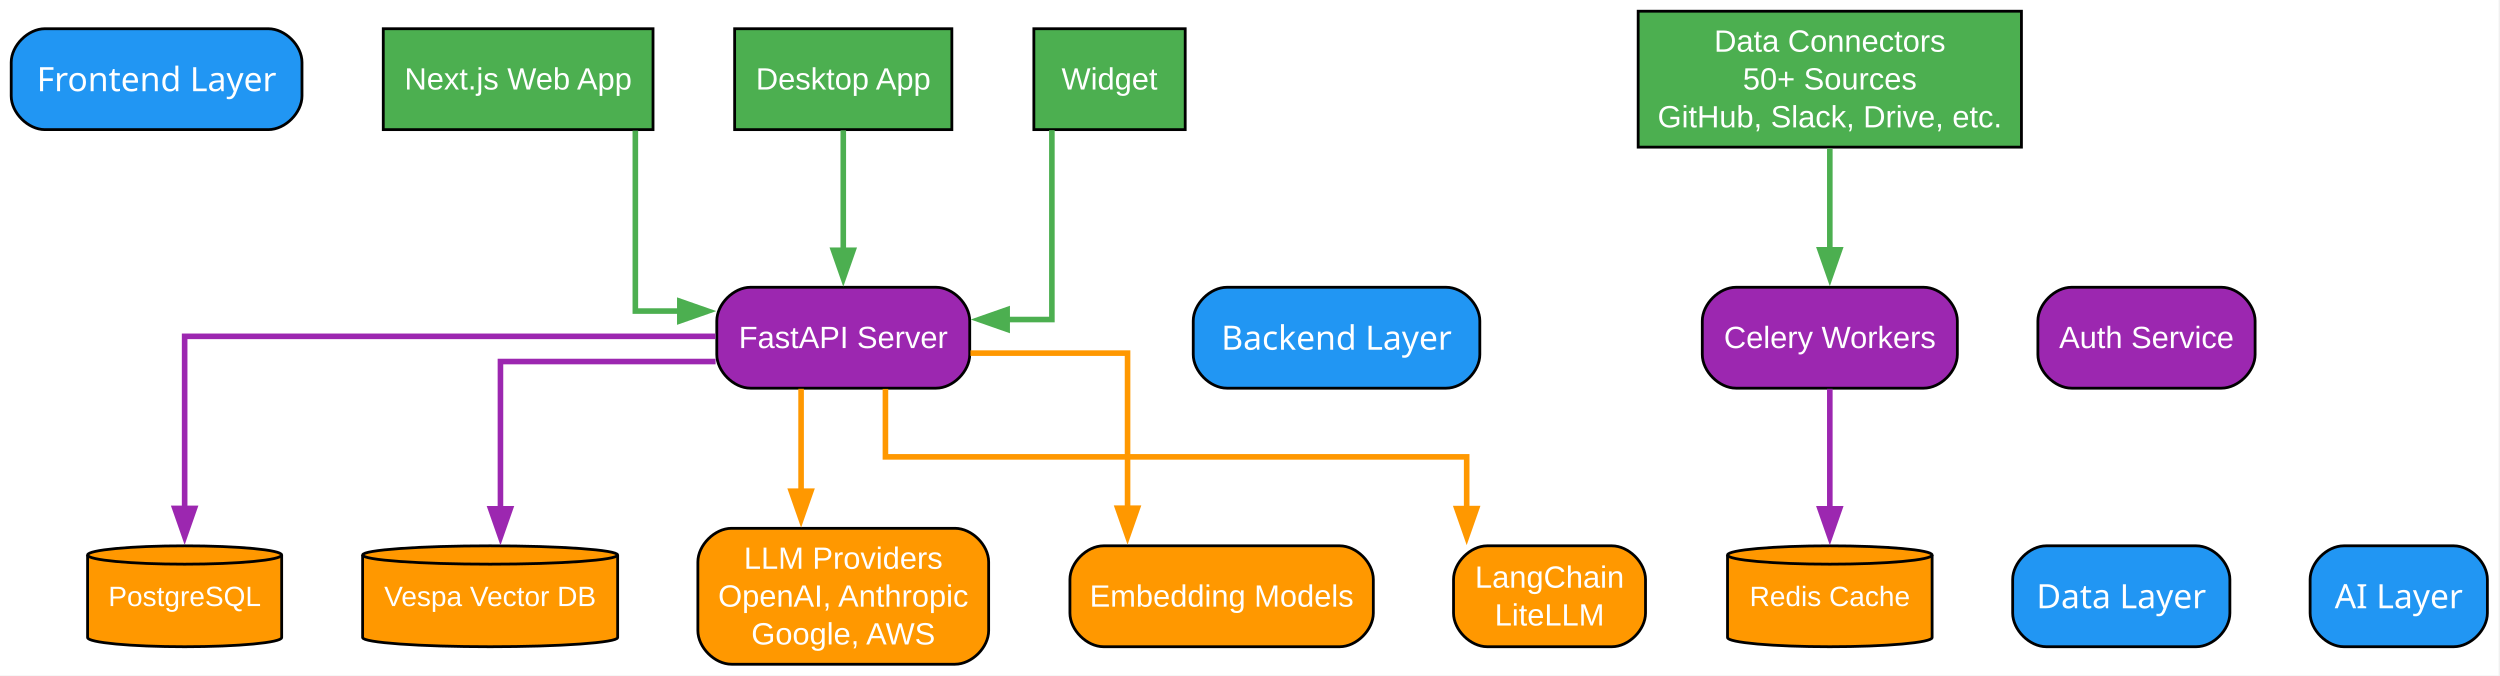
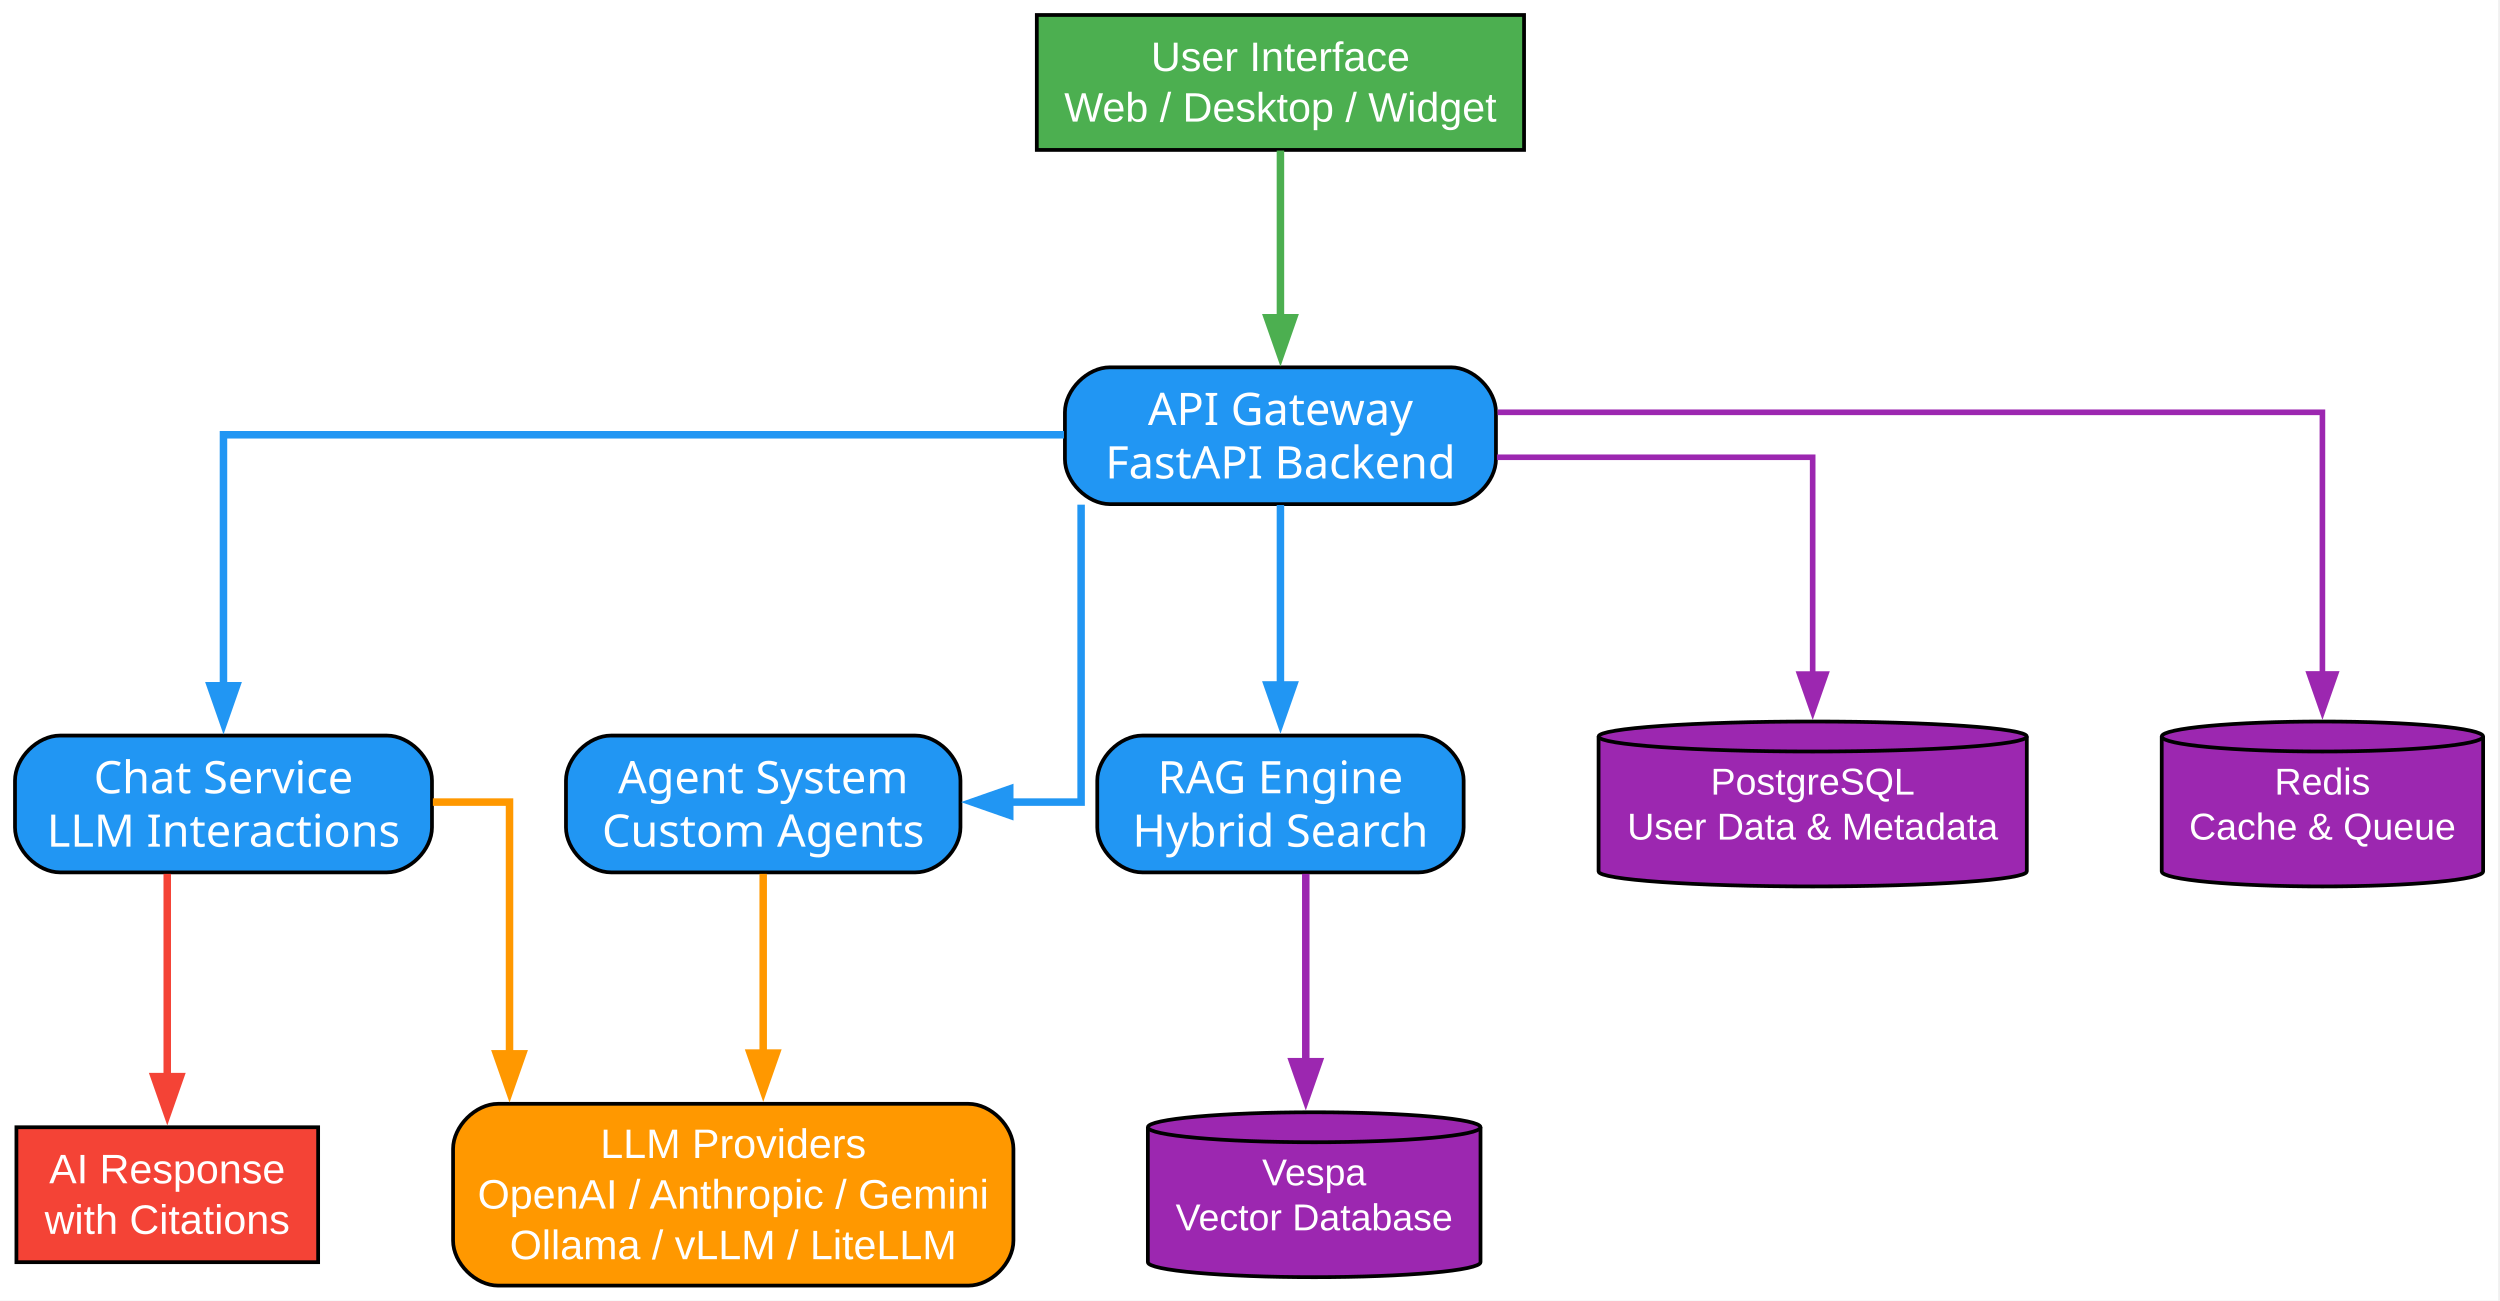
- <svg xmlns="http://www.w3.org/2000/svg" width="892pt" height="241pt" viewBox="0.00 0.00 892.00 241.00">
-   <g id="graph0" class="graph" transform="scale(1 1) rotate(0) translate(4 237)">
-     <polygon fill="white" stroke="none" points="-4,4 -4,-237 887.5,-237 887.5,4 -4,4" />
+ <svg xmlns="http://www.w3.org/2000/svg" width="667pt" height="347pt" viewBox="0.00 0.00 667.00 347.00">
+   <g id="graph0" class="graph" transform="scale(1 1) rotate(0) translate(4 343)">
+     <polygon fill="white" stroke="none" points="-4,4 -4,-343 662.5,-343 662.5,4 -4,4" />
    <g id="node1" class="node">
-       <path fill="#2196f3" stroke="black" d="M91.75,-226.75C91.75,-226.75 12,-226.75 12,-226.75 6,-226.75 0,-220.75 0,-214.75 0,-214.75 0,-202.75 0,-202.75 0,-196.75 6,-190.75 12,-190.75 12,-190.75 91.75,-190.75 91.75,-190.75 97.75,-190.75 103.75,-196.75 103.75,-202.75 103.75,-202.75 103.75,-214.75 103.75,-214.75 103.75,-220.75 97.75,-226.75 91.75,-226.75" />
-       <text xml:space="preserve" text-anchor="middle" x="51.88" y="-204.47" font-family="Arial Bold" font-size="12.00" fill="white">Frontend Layer</text>
+       <polygon fill="#4caf50" stroke="black" points="402.62,-339 272.62,-339 272.62,-303 402.62,-303 402.62,-339" />
+       <text xml:space="preserve" text-anchor="middle" x="337.62" y="-324.05" font-family="Arial" font-size="11.00" fill="white">User Interface</text>
+       <text xml:space="preserve" text-anchor="middle" x="337.62" y="-310.55" font-family="Arial" font-size="11.00" fill="white">Web / Desktop / Widget</text>
    </g>
    <g id="node2" class="node">
-       <polygon fill="#4caf50" stroke="black" points="229,-226.75 132.75,-226.75 132.75,-190.75 229,-190.75 229,-226.75" />
-       <text xml:space="preserve" text-anchor="middle" x="180.88" y="-205.05" font-family="Arial" font-size="11.00" fill="white">Next.js Web App</text>
+       <path fill="#2196f3" stroke="black" d="M383.12,-245C383.12,-245 292.12,-245 292.12,-245 286.12,-245 280.12,-239 280.12,-233 280.12,-233 280.12,-220.5 280.12,-220.5 280.12,-214.5 286.12,-208.5 292.12,-208.5 292.12,-208.5 383.12,-208.5 383.12,-208.5 389.12,-208.5 395.12,-214.5 395.12,-220.5 395.12,-220.5 395.12,-233 395.12,-233 395.12,-239 389.12,-245 383.12,-245" />
+       <text xml:space="preserve" text-anchor="middle" x="337.62" y="-229.6" font-family="Arial Bold" font-size="12.00" fill="white">API Gateway</text>
+       <text xml:space="preserve" text-anchor="middle" x="337.62" y="-215.35" font-family="Arial Bold" font-size="12.00" fill="white">FastAPI Backend</text>
+     </g>
+     <g id="edge1" class="edge">
+       <path fill="none" stroke="#4caf50" stroke-width="2" d="M337.62,-302.83C337.62,-302.83 337.62,-258.22 337.62,-258.22" />
+       <polygon fill="#4caf50" stroke="#4caf50" stroke-width="2" points="341.13,-258.22 337.63,-248.22 334.13,-258.22 341.13,-258.22" />
+     </g>
+     <g id="node3" class="node">
+       <path fill="#2196f3" stroke="black" d="M99.25,-146.75C99.25,-146.75 12,-146.75 12,-146.75 6,-146.75 0,-140.75 0,-134.75 0,-134.75 0,-122.25 0,-122.25 0,-116.25 6,-110.25 12,-110.25 12,-110.25 99.25,-110.25 99.25,-110.25 105.25,-110.25 111.25,-116.25 111.25,-122.25 111.25,-122.25 111.25,-134.75 111.25,-134.75 111.25,-140.75 105.25,-146.75 99.25,-146.75" />
+       <text xml:space="preserve" text-anchor="middle" x="55.62" y="-131.35" font-family="Arial Bold" font-size="12.00" fill="white">Chat Service</text>
+       <text xml:space="preserve" text-anchor="middle" x="55.62" y="-117.1" font-family="Arial Bold" font-size="12.00" fill="white">LLM Interactions</text>
+     </g>
+     <g id="edge2" class="edge">
+       <path fill="none" stroke="#2196f3" stroke-width="2" d="M279.88,-227C197.37,-227 55.62,-227 55.62,-227 55.62,-227 55.62,-160.05 55.62,-160.05" />
+       <polygon fill="#2196f3" stroke="#2196f3" stroke-width="2" points="59.13,-160.05 55.63,-150.05 52.13,-160.05 59.13,-160.05" />
+     </g>
+     <g id="node4" class="node">
+       <path fill="#2196f3" stroke="black" d="M374.5,-146.75C374.5,-146.75 300.75,-146.75 300.75,-146.75 294.75,-146.75 288.75,-140.75 288.75,-134.75 288.75,-134.75 288.75,-122.25 288.75,-122.25 288.75,-116.25 294.75,-110.25 300.75,-110.25 300.75,-110.25 374.5,-110.25 374.5,-110.25 380.5,-110.25 386.5,-116.25 386.5,-122.25 386.5,-122.25 386.5,-134.75 386.5,-134.75 386.5,-140.75 380.5,-146.75 374.5,-146.75" />
+       <text xml:space="preserve" text-anchor="middle" x="337.62" y="-131.35" font-family="Arial Bold" font-size="12.00" fill="white">RAG Engine</text>
+       <text xml:space="preserve" text-anchor="middle" x="337.62" y="-117.1" font-family="Arial Bold" font-size="12.00" fill="white">Hybrid Search</text>
+     </g>
+     <g id="edge3" class="edge">
+       <path fill="none" stroke="#2196f3" stroke-width="2" d="M337.62,-208.27C337.62,-208.27 337.62,-160.26 337.62,-160.26" />
+       <polygon fill="#2196f3" stroke="#2196f3" stroke-width="2" points="341.13,-160.26 337.63,-150.26 334.13,-160.26 341.13,-160.26" />
+     </g>
+     <g id="node5" class="node">
+       <path fill="#2196f3" stroke="black" d="M240.25,-146.75C240.25,-146.75 159,-146.75 159,-146.75 153,-146.75 147,-140.75 147,-134.75 147,-134.75 147,-122.25 147,-122.25 147,-116.25 153,-110.25 159,-110.25 159,-110.25 240.25,-110.25 240.25,-110.25 246.25,-110.25 252.25,-116.25 252.25,-122.25 252.25,-122.25 252.25,-134.75 252.25,-134.75 252.25,-140.75 246.25,-146.75 240.25,-146.75" />
+       <text xml:space="preserve" text-anchor="middle" x="199.62" y="-131.35" font-family="Arial Bold" font-size="12.00" fill="white">Agent System</text>
+       <text xml:space="preserve" text-anchor="middle" x="199.62" y="-117.1" font-family="Arial Bold" font-size="12.00" fill="white">Custom Agents</text>
+     </g>
+     <g id="edge4" class="edge">
+       <path fill="none" stroke="#2196f3" stroke-width="2" d="M284.44,-208.36C284.44,-180.05 284.44,-129 284.44,-129 284.44,-129 265.4,-129 265.4,-129" />
+       <polygon fill="#2196f3" stroke="#2196f3" stroke-width="2" points="265.4,-125.5 255.4,-129 265.4,-132.5 265.4,-125.5" />
+     </g>
+     <g id="node7" class="node">
+       <path fill="#9c27b0" stroke="black" d="M536.75,-146.5C536.75,-148.71 511.15,-150.5 479.62,-150.5 448.1,-150.5 422.5,-148.71 422.5,-146.5 422.5,-146.5 422.5,-110.5 422.5,-110.5 422.5,-108.29 448.1,-106.5 479.62,-106.5 511.15,-106.5 536.75,-108.29 536.75,-110.5 536.75,-110.5 536.75,-146.5 536.75,-146.5" />
+       <path fill="none" stroke="black" d="M536.75,-146.5C536.75,-144.29 511.15,-142.5 479.62,-142.5 448.1,-142.5 422.5,-144.29 422.5,-146.5" />
+       <text xml:space="preserve" text-anchor="middle" x="479.62" y="-131" font-family="Arial" font-size="10.00" fill="white">PostgreSQL</text>
+       <text xml:space="preserve" text-anchor="middle" x="479.62" y="-119" font-family="Arial" font-size="10.00" fill="white">User Data &amp; Metadata</text>
+     </g>
+     <g id="edge9" class="edge">
+       <path fill="none" stroke="#9c27b0" stroke-width="1.5" d="M395.38,-221C434.7,-221 479.62,-221 479.62,-221 479.62,-221 479.62,-163.16 479.62,-163.16" />
+       <polygon fill="#9c27b0" stroke="#9c27b0" stroke-width="1.5" points="483.13,-163.16 479.63,-153.16 476.13,-163.16 483.13,-163.16" />
+     </g>
+     <g id="node9" class="node">
+       <path fill="#9c27b0" stroke="black" d="M658.5,-146.5C658.5,-148.71 639.28,-150.5 615.62,-150.5 591.97,-150.5 572.75,-148.71 572.75,-146.5 572.75,-146.5 572.75,-110.5 572.75,-110.5 572.75,-108.29 591.97,-106.5 615.62,-106.5 639.28,-106.5 658.5,-108.29 658.5,-110.5 658.5,-110.5 658.5,-146.5 658.5,-146.5" />
+       <path fill="none" stroke="black" d="M658.5,-146.5C658.5,-144.29 639.28,-142.5 615.62,-142.5 591.97,-142.5 572.75,-144.29 572.75,-146.5" />
+       <text xml:space="preserve" text-anchor="middle" x="615.62" y="-131" font-family="Arial" font-size="10.00" fill="white">Redis</text>
+       <text xml:space="preserve" text-anchor="middle" x="615.62" y="-119" font-family="Arial" font-size="10.00" fill="white">Cache &amp; Queue</text>
+     </g>
+     <g id="edge10" class="edge">
+       <path fill="none" stroke="#9c27b0" stroke-width="1.5" d="M395.56,-233C477.04,-233 615.62,-233 615.62,-233 615.62,-233 615.62,-163.19 615.62,-163.19" />
+       <polygon fill="#9c27b0" stroke="#9c27b0" stroke-width="1.5" points="619.13,-163.19 615.63,-153.19 612.13,-163.19 619.13,-163.19" />
    </g>
    <g id="node6" class="node">
-       <path fill="#9c27b0" stroke="black" d="M330,-134.5C330,-134.5 263.75,-134.5 263.75,-134.5 257.75,-134.5 251.75,-128.5 251.75,-122.5 251.75,-122.5 251.75,-110.5 251.75,-110.5 251.75,-104.5 257.75,-98.5 263.75,-98.5 263.75,-98.5 330,-98.5 330,-98.5 336,-98.5 342,-104.5 342,-110.5 342,-110.5 342,-122.5 342,-122.5 342,-128.5 336,-134.5 330,-134.5" />
-       <text xml:space="preserve" text-anchor="middle" x="296.88" y="-112.8" font-family="Arial" font-size="11.00" fill="white">FastAPI Server</text>
+       <path fill="#ff9800" stroke="black" d="M254.38,-48.5C254.38,-48.5 128.88,-48.5 128.88,-48.5 122.88,-48.5 116.88,-42.5 116.88,-36.5 116.88,-36.5 116.88,-12 116.88,-12 116.88,-6 122.88,0 128.88,0 128.88,0 254.38,0 254.38,0 260.38,0 266.38,-6 266.38,-12 266.38,-12 266.38,-36.5 266.38,-36.5 266.38,-42.5 260.38,-48.5 254.38,-48.5" />
+       <text xml:space="preserve" text-anchor="middle" x="191.62" y="-34.05" font-family="Arial" font-size="11.00" fill="white">LLM Providers</text>
+       <text xml:space="preserve" text-anchor="middle" x="191.62" y="-20.55" font-family="Arial" font-size="11.00" fill="white">OpenAI / Anthropic / Gemini</text>
+       <text xml:space="preserve" text-anchor="middle" x="191.62" y="-7.05" font-family="Arial" font-size="11.00" fill="white">Ollama / vLLM / LiteLLM</text>
    </g>
-     <g id="edge1" class="edge">
-       <path fill="none" stroke="#4caf50" stroke-width="2" d="M222.69,-190.39C222.69,-166.01 222.69,-126 222.69,-126 222.69,-126 238.56,-126 238.56,-126" />
-       <polygon fill="#4caf50" stroke="#4caf50" stroke-width="2" points="238.56,-129.5 248.56,-126 238.56,-122.5 238.56,-129.5" />
-     </g>
-     <g id="node3" class="node">
-       <polygon fill="#4caf50" stroke="black" points="335.62,-226.75 258.12,-226.75 258.12,-190.75 335.62,-190.75 335.62,-226.75" />
-       <text xml:space="preserve" text-anchor="middle" x="296.88" y="-205.05" font-family="Arial" font-size="11.00" fill="white">Desktop App</text>
-     </g>
-     <g id="edge2" class="edge">
-       <path fill="none" stroke="#4caf50" stroke-width="2" d="M296.88,-190.52C296.88,-190.52 296.88,-147.71 296.88,-147.71" />
-       <polygon fill="#4caf50" stroke="#4caf50" stroke-width="2" points="300.38,-147.71 296.88,-137.71 293.38,-147.71 300.38,-147.71" />
-     </g>
-     <g id="node4" class="node">
-       <polygon fill="#4caf50" stroke="black" points="418.88,-226.75 364.88,-226.75 364.88,-190.75 418.88,-190.75 418.88,-226.75" />
-       <text xml:space="preserve" text-anchor="middle" x="391.88" y="-205.05" font-family="Arial" font-size="11.00" fill="white">Widget</text>
-     </g>
-     <g id="edge3" class="edge">
-       <path fill="none" stroke="#4caf50" stroke-width="2" d="M371.31,-190.56C371.31,-165.39 371.31,-123 371.31,-123 371.31,-123 355.35,-123 355.35,-123" />
-       <polygon fill="#4caf50" stroke="#4caf50" stroke-width="2" points="355.35,-119.5 345.35,-123 355.35,-126.5 355.35,-119.5" />
-     </g>
-     <g id="node5" class="node">
-       <path fill="#2196f3" stroke="black" d="M512,-134.5C512,-134.5 433.75,-134.5 433.75,-134.5 427.75,-134.5 421.75,-128.5 421.75,-122.5 421.75,-122.5 421.75,-110.5 421.75,-110.5 421.75,-104.5 427.75,-98.5 433.75,-98.5 433.75,-98.5 512,-98.5 512,-98.5 518,-98.5 524,-104.5 524,-110.5 524,-110.5 524,-122.5 524,-122.5 524,-128.5 518,-134.5 512,-134.5" />
-       <text xml:space="preserve" text-anchor="middle" x="472.88" y="-112.22" font-family="Arial Bold" font-size="12.00" fill="white">Backend Layer</text>
+     <g id="edge5" class="edge">
+       <path fill="none" stroke="#ff9800" stroke-width="2" d="M111.49,-129C123.12,-129 131.94,-129 131.94,-129 131.94,-129 131.94,-61.84 131.94,-61.84" />
+       <polygon fill="#ff9800" stroke="#ff9800" stroke-width="2" points="135.44,-61.84 131.94,-51.84 128.44,-61.84 135.44,-61.84" />
    </g>
    <g id="node10" class="node">
-       <path fill="#ff9800" stroke="black" d="M96.5,-38.98C96.5,-40.78 80.98,-42.25 61.88,-42.25 42.77,-42.25 27.25,-40.78 27.25,-38.98 27.25,-38.98 27.25,-9.52 27.25,-9.52 27.25,-7.72 42.77,-6.25 61.88,-6.25 80.98,-6.25 96.5,-7.72 96.5,-9.52 96.5,-9.52 96.5,-38.98 96.5,-38.98" />
-       <path fill="none" stroke="black" d="M96.5,-38.98C96.5,-37.17 80.98,-35.7 61.88,-35.7 42.77,-35.7 27.25,-37.17 27.25,-38.98" />
-       <text xml:space="preserve" text-anchor="middle" x="61.88" y="-20.75" font-family="Arial" font-size="10.00" fill="white">PostgreSQL</text>
+       <polygon fill="#f44336" stroke="black" points="80.88,-42.25 0.38,-42.25 0.38,-6.25 80.88,-6.25 80.88,-42.25" />
+       <text xml:space="preserve" text-anchor="middle" x="40.62" y="-27.3" font-family="Arial" font-size="11.00" fill="white">AI Response</text>
+       <text xml:space="preserve" text-anchor="middle" x="40.62" y="-13.8" font-family="Arial" font-size="11.00" fill="white">with Citations</text>
    </g>
-     <g id="edge4" class="edge">
-       <path fill="none" stroke="#9c27b0" stroke-width="2" d="M251.29,-117C182.95,-117 61.88,-117 61.88,-117 61.88,-117 61.88,-55.6 61.88,-55.6" />
-       <polygon fill="#9c27b0" stroke="#9c27b0" stroke-width="2" points="65.38,-55.6 61.88,-45.6 58.38,-55.6 65.38,-55.6" />
+     <g id="edge8" class="edge">
+       <path fill="none" stroke="#f44336" stroke-width="2" d="M40.62,-109.86C40.62,-109.86 40.62,-55.75 40.62,-55.75" />
+       <polygon fill="#f44336" stroke="#f44336" stroke-width="2" points="44.13,-55.75 40.63,-45.75 37.13,-55.75 44.13,-55.75" />
    </g>
-     <g id="node12" class="node">
-       <path fill="#ff9800" stroke="black" d="M216.38,-38.98C216.38,-40.78 195.98,-42.25 170.88,-42.25 145.77,-42.25 125.38,-40.78 125.38,-38.98 125.38,-38.98 125.38,-9.52 125.38,-9.52 125.38,-7.72 145.77,-6.25 170.88,-6.25 195.98,-6.25 216.38,-7.72 216.38,-9.52 216.38,-9.52 216.38,-38.98 216.38,-38.98" />
-       <path fill="none" stroke="black" d="M216.38,-38.98C216.38,-37.17 195.98,-35.7 170.88,-35.7 145.77,-35.7 125.38,-37.17 125.38,-38.98" />
-       <text xml:space="preserve" text-anchor="middle" x="170.88" y="-20.75" font-family="Arial" font-size="10.00" fill="white">Vespa Vector DB</text>
+     <g id="node8" class="node">
+       <path fill="#9c27b0" stroke="black" d="M391,-42.25C391,-44.46 371.11,-46.25 346.62,-46.25 322.14,-46.25 302.25,-44.46 302.25,-42.25 302.25,-42.25 302.25,-6.25 302.25,-6.25 302.25,-4.04 322.14,-2.25 346.62,-2.25 371.11,-2.25 391,-4.04 391,-6.25 391,-6.25 391,-42.25 391,-42.25" />
+       <path fill="none" stroke="black" d="M391,-42.25C391,-40.04 371.11,-38.25 346.62,-38.25 322.14,-38.25 302.25,-40.04 302.25,-42.25" />
+       <text xml:space="preserve" text-anchor="middle" x="346.62" y="-26.75" font-family="Arial" font-size="10.00" fill="white">Vespa</text>
+       <text xml:space="preserve" text-anchor="middle" x="346.62" y="-14.75" font-family="Arial" font-size="10.00" fill="white">Vector Database</text>
    </g>
    <g id="edge6" class="edge">
-       <path fill="none" stroke="#9c27b0" stroke-width="2" d="M251.33,-108C216.56,-108 174.56,-108 174.56,-108 174.56,-108 174.56,-55.45 174.56,-55.45" />
-       <polygon fill="#9c27b0" stroke="#9c27b0" stroke-width="2" points="178.06,-55.45 174.56,-45.45 171.06,-55.45 178.06,-55.45" />
-     </g>
-     <g id="node14" class="node">
-       <path fill="#ff9800" stroke="black" d="M336.75,-48.5C336.75,-48.5 257,-48.5 257,-48.5 251,-48.5 245,-42.5 245,-36.5 245,-36.5 245,-12 245,-12 245,-6 251,0 257,0 257,0 336.75,0 336.75,0 342.75,0 348.75,-6 348.75,-12 348.75,-12 348.75,-36.5 348.75,-36.5 348.75,-42.5 342.75,-48.5 336.75,-48.5" />
-       <text xml:space="preserve" text-anchor="middle" x="296.88" y="-34.05" font-family="Arial" font-size="11.00" fill="white">LLM Providers</text>
-       <text xml:space="preserve" text-anchor="middle" x="296.88" y="-20.55" font-family="Arial" font-size="11.00" fill="white">OpenAI, Anthropic</text>
-       <text xml:space="preserve" text-anchor="middle" x="296.88" y="-7.05" font-family="Arial" font-size="11.00" fill="white">Google, AWS</text>
+       <path fill="none" stroke="#9c27b0" stroke-width="2" d="M344.38,-109.86C344.38,-109.86 344.38,-59.74 344.38,-59.74" />
+       <polygon fill="#9c27b0" stroke="#9c27b0" stroke-width="2" points="347.88,-59.74 344.38,-49.74 340.88,-59.74 347.88,-59.74" />
    </g>
    <g id="edge7" class="edge">
-       <path fill="none" stroke="#ff9800" stroke-width="2" d="M281.83,-98.27C281.83,-98.27 281.83,-61.75 281.83,-61.75" />
-       <polygon fill="#ff9800" stroke="#ff9800" stroke-width="2" points="285.33,-61.75 281.83,-51.75 278.33,-61.75 285.33,-61.75" />
-     </g>
-     <g id="node15" class="node">
-       <path fill="#ff9800" stroke="black" d="M474,-42.25C474,-42.25 389.75,-42.25 389.75,-42.25 383.75,-42.25 377.75,-36.25 377.75,-30.25 377.75,-30.25 377.75,-18.25 377.75,-18.25 377.75,-12.25 383.75,-6.25 389.75,-6.25 389.75,-6.25 474,-6.25 474,-6.25 480,-6.25 486,-12.25 486,-18.25 486,-18.25 486,-30.25 486,-30.25 486,-36.25 480,-42.25 474,-42.25" />
-       <text xml:space="preserve" text-anchor="middle" x="431.88" y="-20.55" font-family="Arial" font-size="11.00" fill="white">Embedding Models</text>
-     </g>
-     <g id="edge8" class="edge">
-       <path fill="none" stroke="#ff9800" stroke-width="2" d="M342.25,-111C369.26,-111 398.31,-111 398.31,-111 398.31,-111 398.31,-55.67 398.31,-55.67" />
-       <polygon fill="#ff9800" stroke="#ff9800" stroke-width="2" points="401.81,-55.67 398.31,-45.67 394.81,-55.67 401.81,-55.67" />
-     </g>
-     <g id="node16" class="node">
-       <path fill="#ff9800" stroke="black" d="M571.12,-42.25C571.12,-42.25 526.62,-42.25 526.62,-42.25 520.62,-42.25 514.62,-36.25 514.62,-30.25 514.62,-30.25 514.62,-18.25 514.62,-18.25 514.62,-12.25 520.62,-6.25 526.62,-6.25 526.62,-6.25 571.12,-6.25 571.12,-6.25 577.12,-6.25 583.12,-12.25 583.12,-18.25 583.12,-18.25 583.12,-30.25 583.12,-30.25 583.12,-36.25 577.12,-42.25 571.12,-42.25" />
-       <text xml:space="preserve" text-anchor="middle" x="548.88" y="-27.3" font-family="Arial" font-size="11.00" fill="white">LangChain</text>
-       <text xml:space="preserve" text-anchor="middle" x="548.88" y="-13.8" font-family="Arial" font-size="11.00" fill="white">LiteLLM</text>
-     </g>
-     <g id="edge9" class="edge">
-       <path fill="none" stroke="#ff9800" stroke-width="2" d="M311.92,-98.23C311.92,-86.71 311.92,-74 311.92,-74 311.92,-74 519.31,-74 519.31,-74 519.31,-74 519.31,-55.52 519.31,-55.52" />
-       <polygon fill="#ff9800" stroke="#ff9800" stroke-width="2" points="522.81,-55.52 519.31,-45.52 515.81,-55.52 522.81,-55.52" />
-     </g>
-     <g id="node7" class="node">
-       <path fill="#9c27b0" stroke="black" d="M682.38,-134.5C682.38,-134.5 615.38,-134.5 615.38,-134.5 609.38,-134.5 603.38,-128.5 603.38,-122.5 603.38,-122.5 603.38,-110.5 603.38,-110.5 603.38,-104.5 609.38,-98.5 615.38,-98.5 615.38,-98.5 682.38,-98.5 682.38,-98.5 688.38,-98.5 694.38,-104.5 694.38,-110.5 694.38,-110.5 694.38,-122.5 694.38,-122.5 694.38,-128.5 688.38,-134.5 682.38,-134.5" />
-       <text xml:space="preserve" text-anchor="middle" x="648.88" y="-112.8" font-family="Arial" font-size="11.00" fill="white">Celery Workers</text>
-     </g>
-     <g id="node11" class="node">
-       <path fill="#ff9800" stroke="black" d="M685.38,-38.98C685.38,-40.78 669.02,-42.25 648.88,-42.25 628.73,-42.25 612.38,-40.78 612.38,-38.98 612.38,-38.98 612.38,-9.52 612.38,-9.52 612.38,-7.72 628.73,-6.25 648.88,-6.25 669.02,-6.25 685.38,-7.72 685.38,-9.52 685.38,-9.52 685.38,-38.98 685.38,-38.98" />
-       <path fill="none" stroke="black" d="M685.38,-38.98C685.38,-37.17 669.02,-35.7 648.88,-35.7 628.73,-35.7 612.38,-37.17 612.38,-38.98" />
-       <text xml:space="preserve" text-anchor="middle" x="648.88" y="-20.75" font-family="Arial" font-size="10.00" fill="white">Redis Cache</text>
-     </g>
-     <g id="edge5" class="edge">
-       <path fill="none" stroke="#9c27b0" stroke-width="2" d="M648.88,-98.27C648.88,-98.27 648.88,-55.46 648.88,-55.46" />
-       <polygon fill="#9c27b0" stroke="#9c27b0" stroke-width="2" points="652.38,-55.46 648.88,-45.46 645.38,-55.46 652.38,-55.46" />
-     </g>
-     <g id="node8" class="node">
-       <path fill="#9c27b0" stroke="black" d="M788.62,-134.5C788.62,-134.5 735.12,-134.5 735.12,-134.5 729.12,-134.5 723.12,-128.5 723.12,-122.5 723.12,-122.5 723.12,-110.5 723.12,-110.5 723.12,-104.5 729.12,-98.5 735.12,-98.5 735.12,-98.5 788.62,-98.5 788.62,-98.5 794.62,-98.5 800.62,-104.5 800.62,-110.5 800.62,-110.5 800.62,-122.5 800.62,-122.5 800.62,-128.5 794.62,-134.5 788.62,-134.5" />
-       <text xml:space="preserve" text-anchor="middle" x="761.88" y="-112.8" font-family="Arial" font-size="11.00" fill="white">Auth Service</text>
-     </g>
-     <g id="node9" class="node">
-       <path fill="#2196f3" stroke="black" d="M779.62,-42.25C779.62,-42.25 726.12,-42.25 726.12,-42.25 720.12,-42.25 714.12,-36.25 714.12,-30.25 714.12,-30.25 714.12,-18.25 714.12,-18.25 714.12,-12.25 720.12,-6.25 726.12,-6.25 726.12,-6.25 779.62,-6.25 779.62,-6.25 785.62,-6.25 791.62,-12.25 791.62,-18.25 791.62,-18.25 791.62,-30.25 791.62,-30.25 791.62,-36.25 785.62,-42.25 779.62,-42.25" />
-       <text xml:space="preserve" text-anchor="middle" x="752.88" y="-19.98" font-family="Arial Bold" font-size="12.00" fill="white">Data Layer</text>
-     </g>
-     <g id="node13" class="node">
-       <path fill="#2196f3" stroke="black" d="M871.5,-42.25C871.5,-42.25 832.25,-42.25 832.25,-42.25 826.25,-42.25 820.25,-36.25 820.25,-30.25 820.25,-30.25 820.25,-18.25 820.25,-18.25 820.25,-12.25 826.25,-6.25 832.25,-6.25 832.25,-6.25 871.5,-6.25 871.5,-6.25 877.5,-6.25 883.5,-12.25 883.5,-18.25 883.5,-18.25 883.5,-30.25 883.5,-30.25 883.5,-36.25 877.5,-42.25 871.5,-42.25" />
-       <text xml:space="preserve" text-anchor="middle" x="851.88" y="-19.98" font-family="Arial Bold" font-size="12.00" fill="white">AI Layer</text>
-     </g>
-     <g id="node17" class="node">
-       <polygon fill="#4caf50" stroke="black" points="717.25,-233 580.5,-233 580.5,-184.5 717.25,-184.5 717.25,-233" />
-       <text xml:space="preserve" text-anchor="middle" x="648.88" y="-218.55" font-family="Arial" font-size="11.00" fill="white">Data Connectors</text>
-       <text xml:space="preserve" text-anchor="middle" x="648.88" y="-205.05" font-family="Arial" font-size="11.00" fill="white">50+ Sources</text>
-       <text xml:space="preserve" text-anchor="middle" x="648.88" y="-191.55" font-family="Arial" font-size="11.00" fill="white">GitHub, Slack, Drive, etc.</text>
-     </g>
-     <g id="edge10" class="edge">
-       <path fill="none" stroke="#4caf50" stroke-width="2" d="M648.88,-184.03C648.88,-184.03 648.88,-147.88 648.88,-147.88" />
-       <polygon fill="#4caf50" stroke="#4caf50" stroke-width="2" points="652.38,-147.88 648.88,-137.88 645.38,-147.88 652.38,-147.88" />
+       <path fill="none" stroke="#ff9800" stroke-width="2" d="M199.62,-109.86C199.62,-109.86 199.62,-62.03 199.62,-62.03" />
+       <polygon fill="#ff9800" stroke="#ff9800" stroke-width="2" points="203.13,-62.03 199.63,-52.03 196.13,-62.03 203.13,-62.03" />
    </g>
  </g>
</svg>
